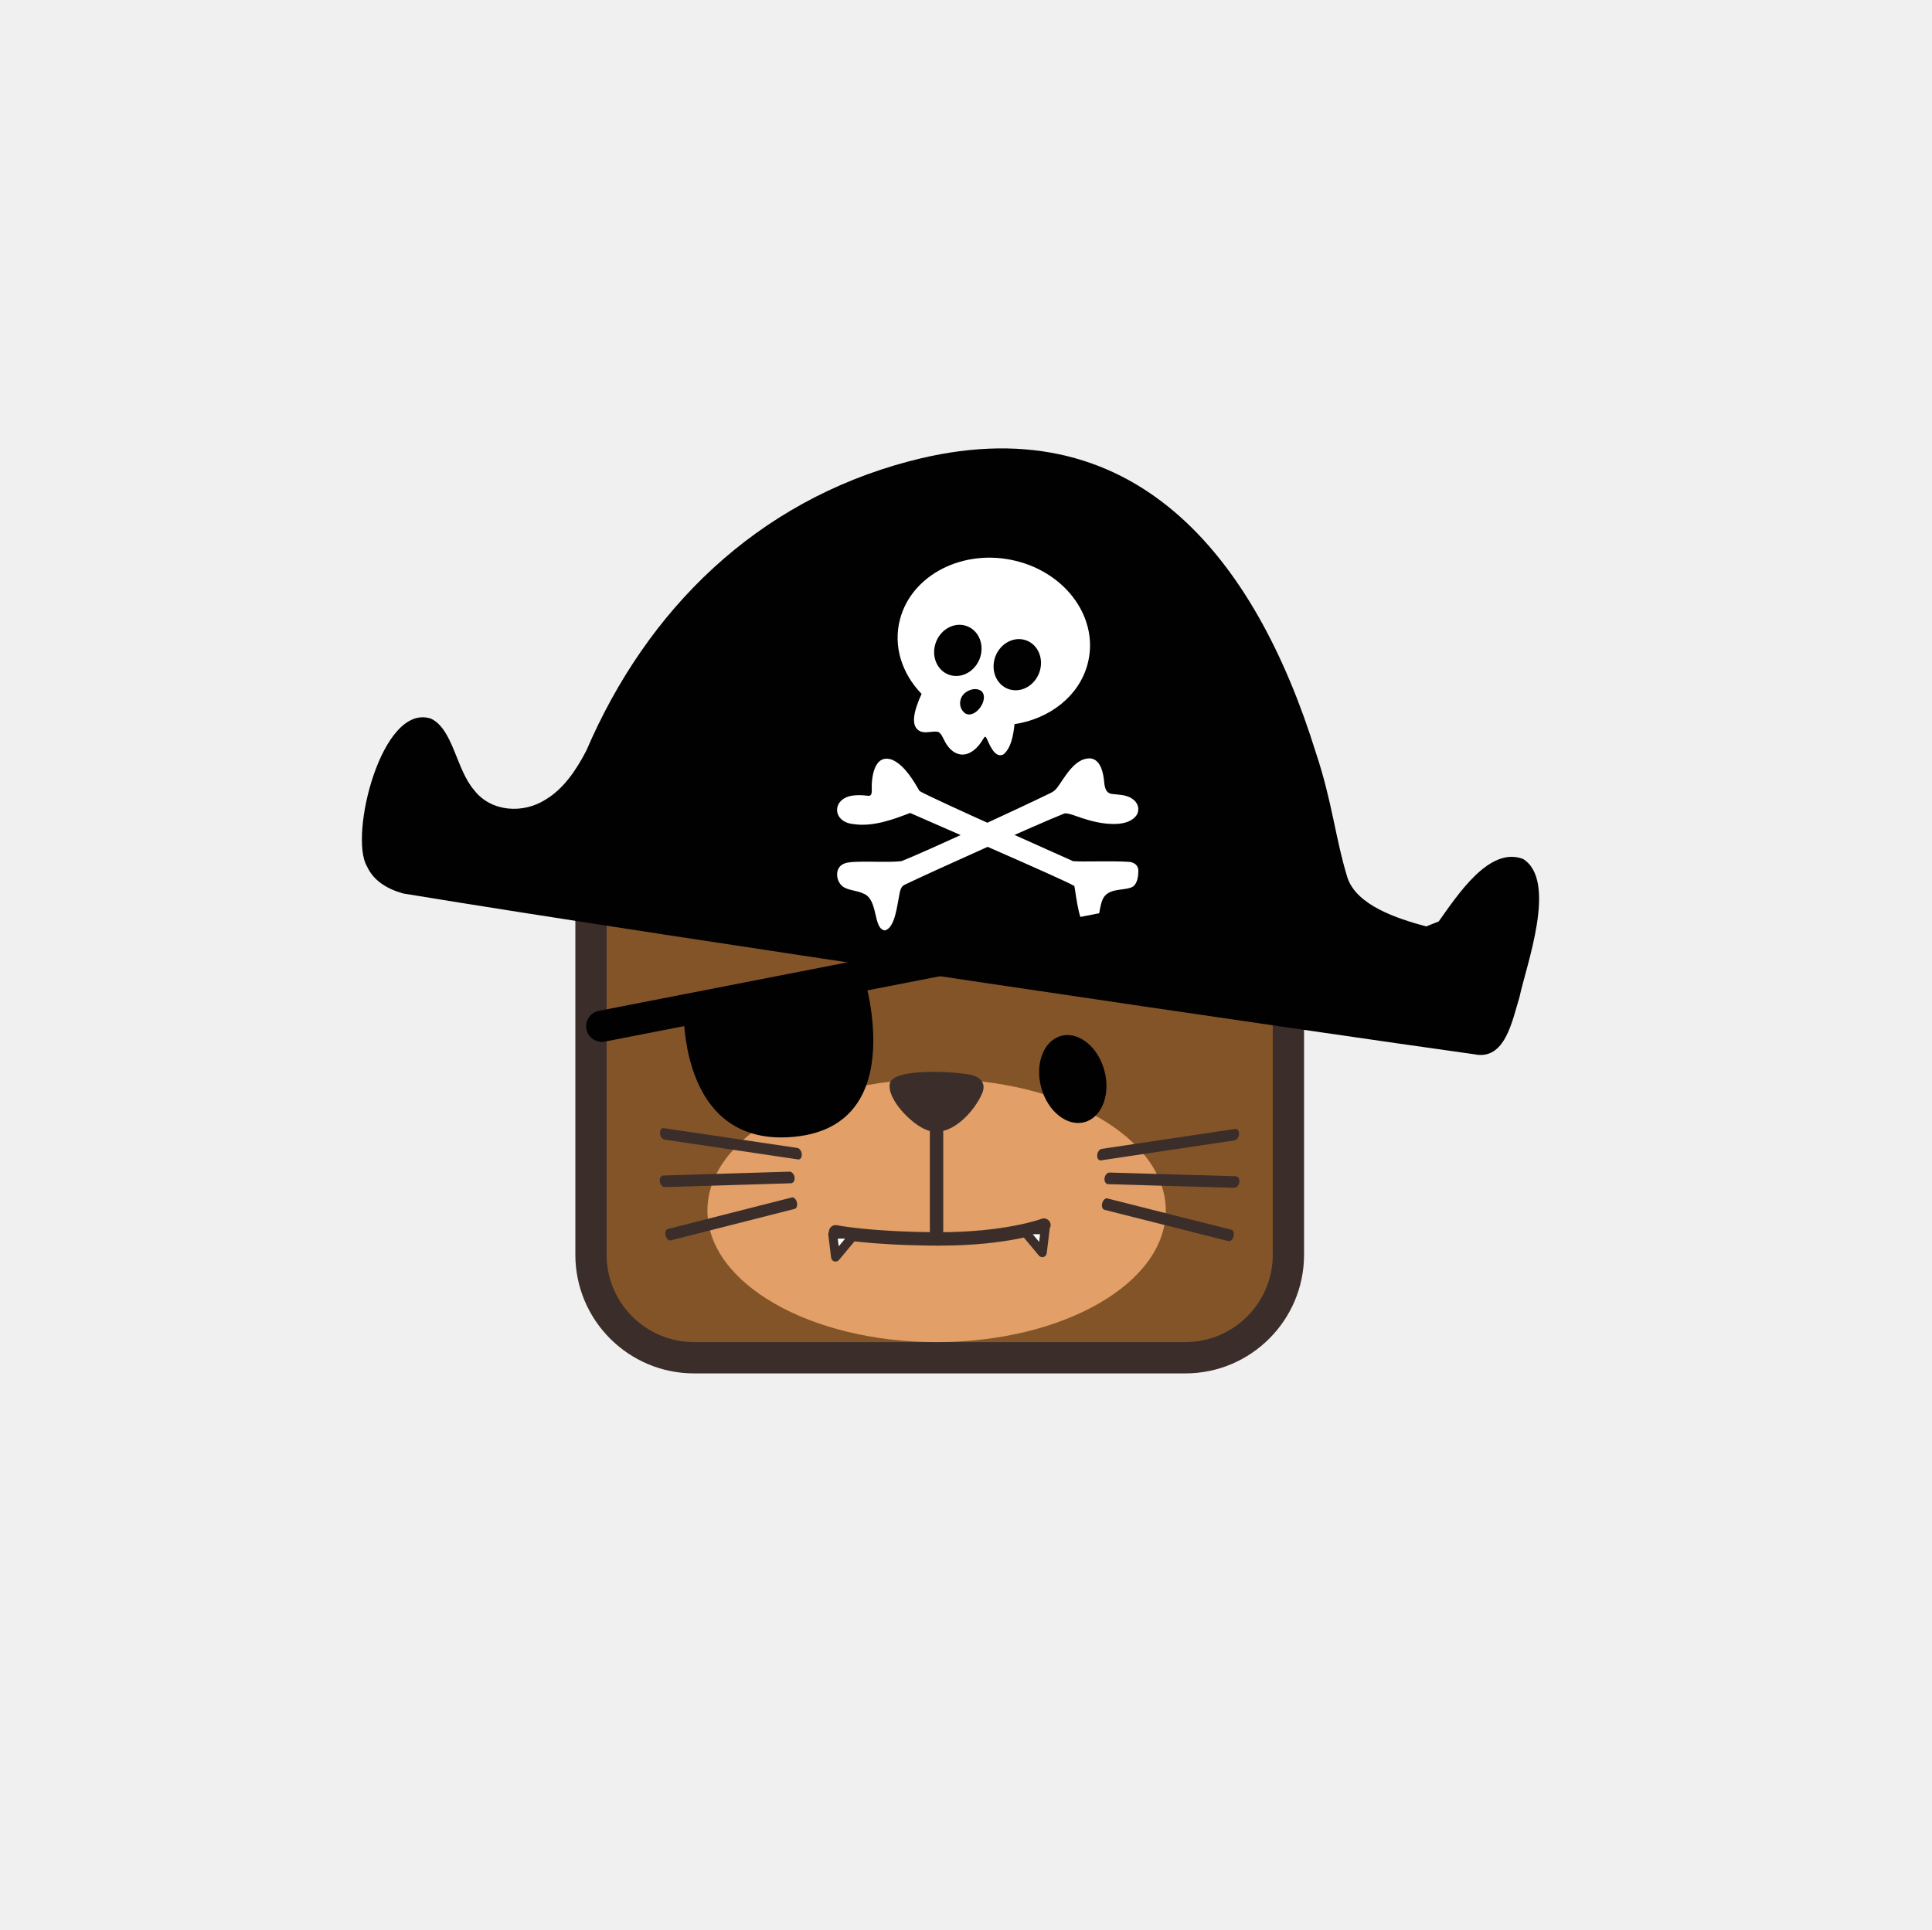
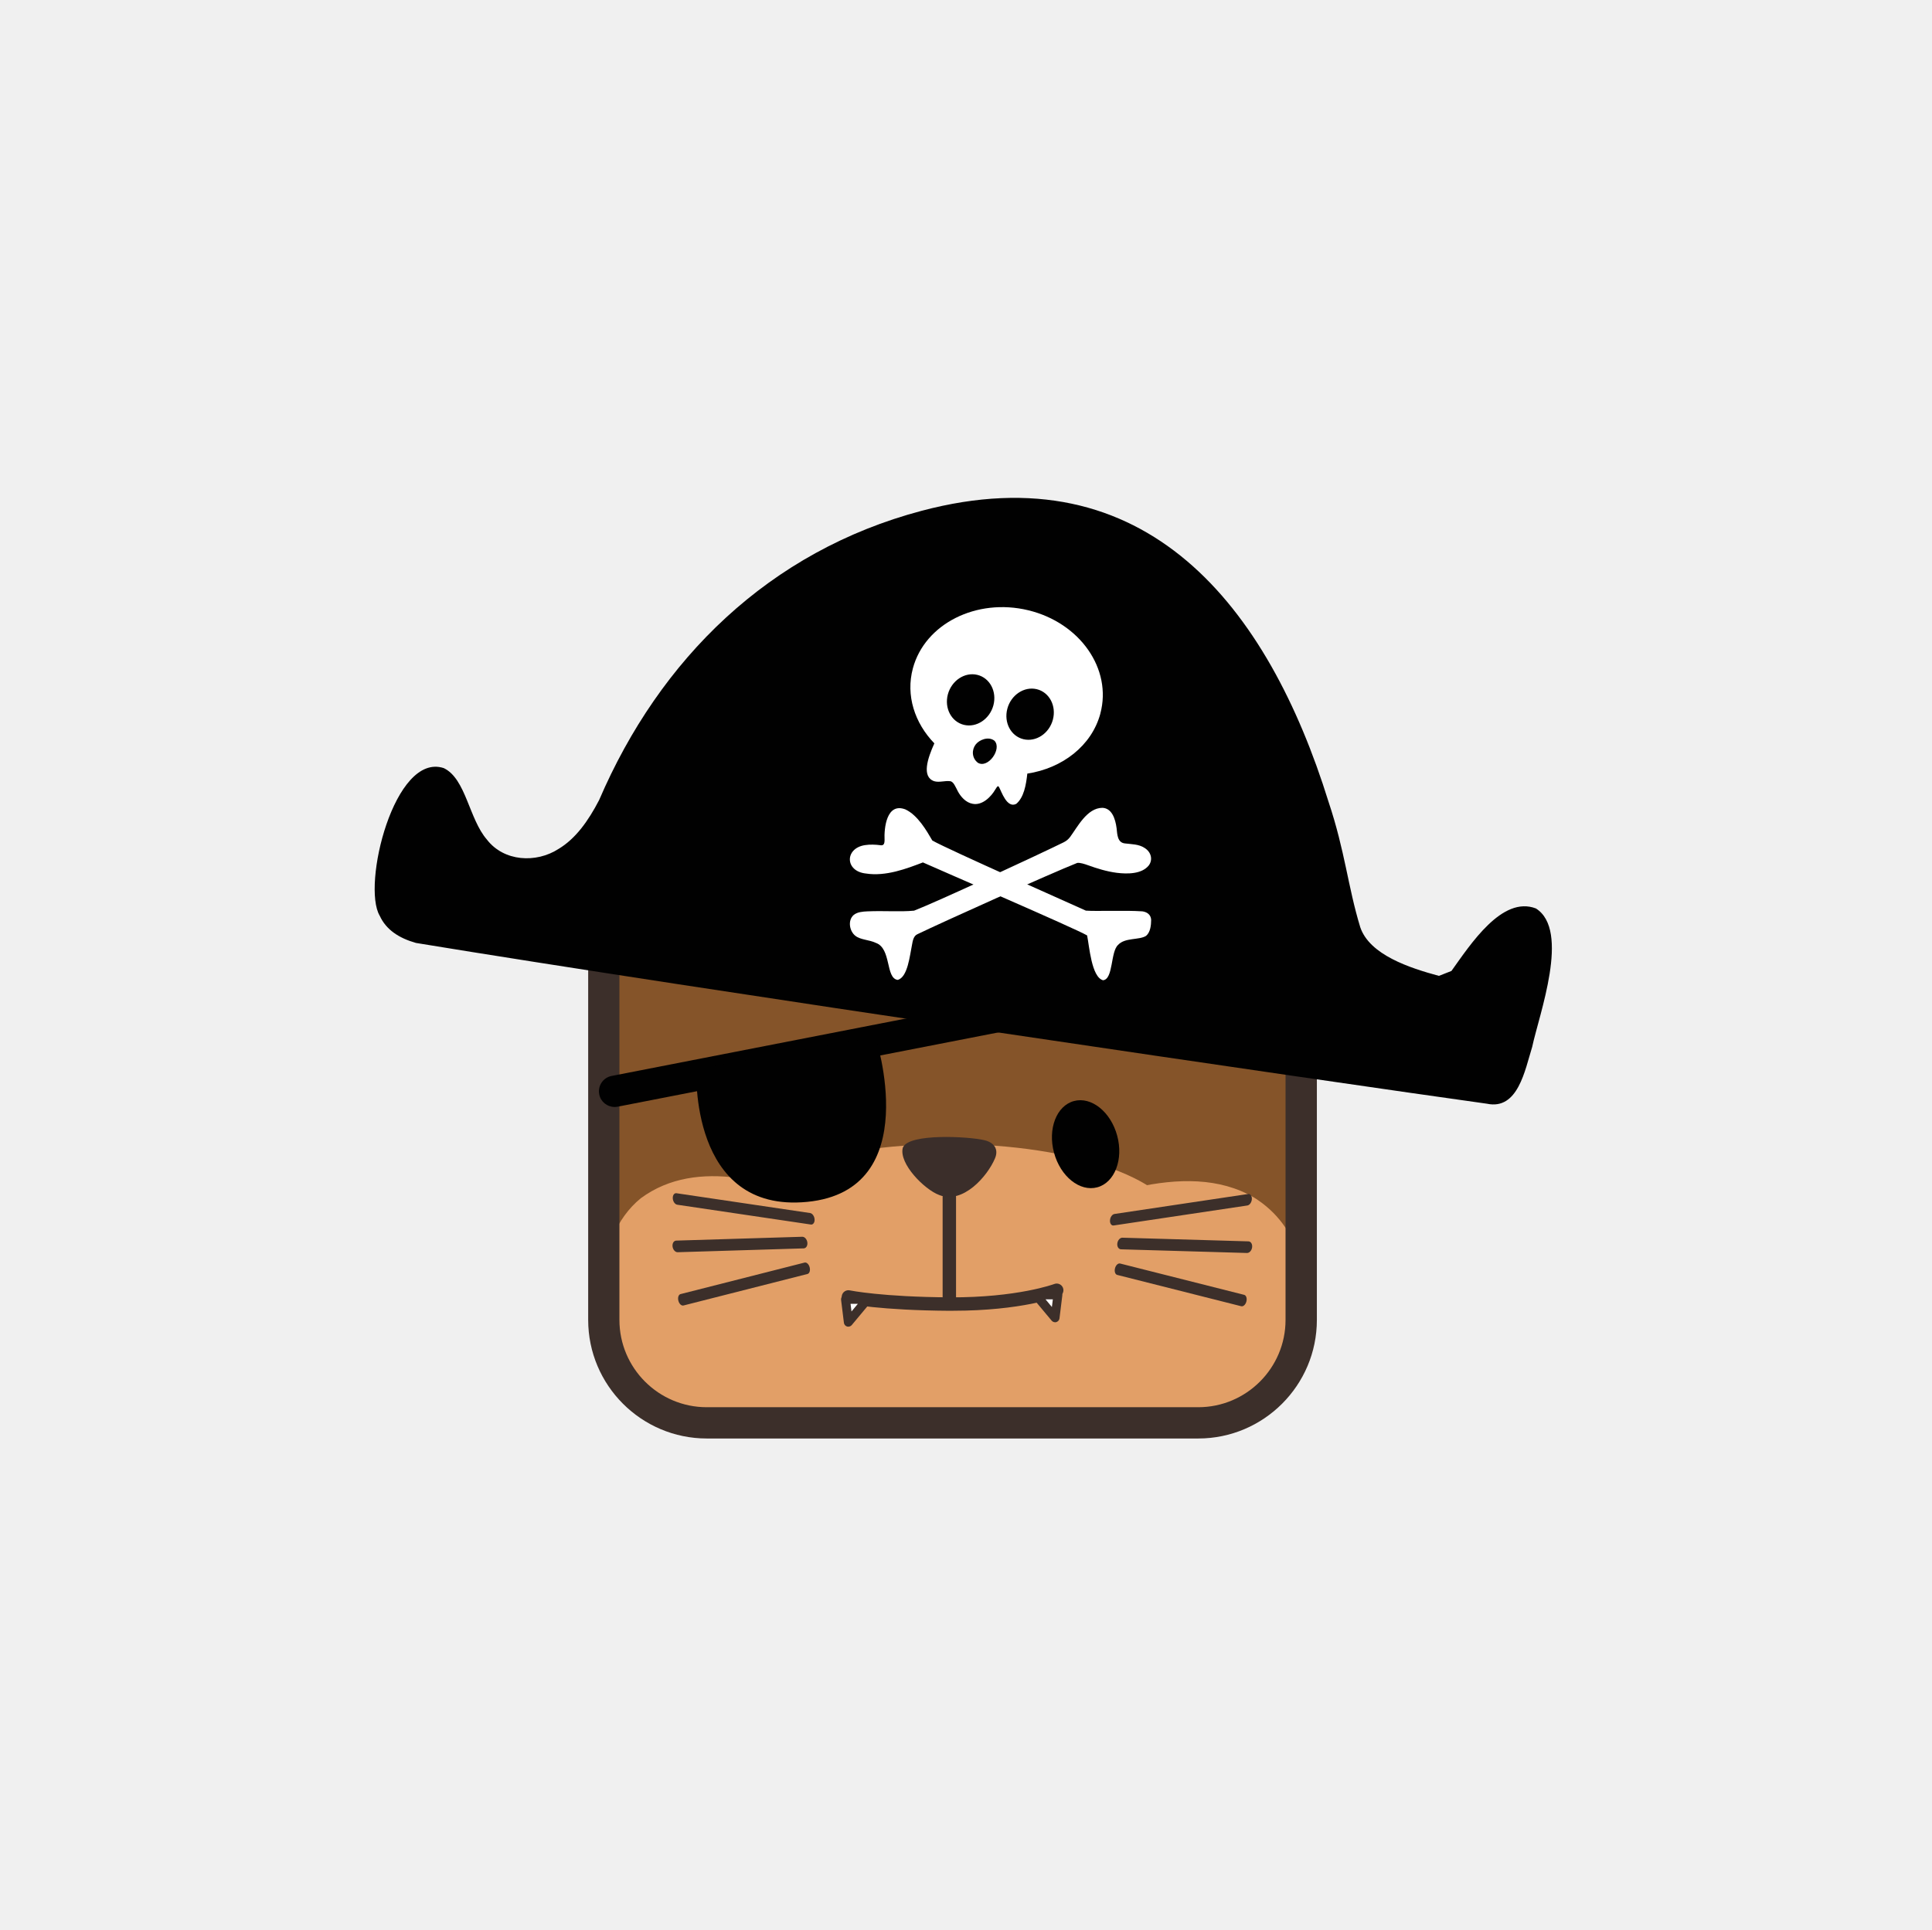
<svg xmlns="http://www.w3.org/2000/svg" id="Layer_1" data-name="Layer 1" viewBox="0 0 432.3 431.83">
-   <path d="M245.74,147.44c0-12.5-11.07-22.63-24.73-22.63s-24.73,10.13-24.73,22.63c0,7.57,4.06,14.26,10.3,18.37-.69,4.39-.98,9.63,2.47,9.98,1.36.08,2.65-.88,3.94-1,.87-.15,1.78,1.24,2.62,2.19,1.07,1.22,2.69,2.43,4.43,2.32,2.59-.08,4.17-3.09,4.71-5.22.29-.94.37-1.3.81-.8.78.87,3.33,5.16,5.34,3.27,1.45-2.17,1.19-5.56.73-8.66,8.35-3.63,14.13-11.42,14.13-20.45ZM212.69,159.06c-3.32,0-6-3.14-6-7.01s2.69-7.01,6-7.01,6,3.14,6,7.01-2.69,7.01-6,7.01ZM218.64,168.16c-1.87-.87-2.41-3.08-1.75-4.68.57-1.45,2.56-2.99,4.33-2.2l.09.05c2.44,1.63.26,7.82-2.67,6.83ZM228.37,159.06c-3.32,0-6-3.14-6-7.01s2.69-7.01,6-7.01,6,3.14,6,7.01-2.69,7.01-6,7.01Z" fill="#fff" />
+   <path d="M268.12,318.45h-109.97c-12.73,0-23.04-10.32-23.04-23.04v-89.57c0-12.73,10.32-23.04,23.04-23.04h109.97c12.73,0,23.04,10.32,23.04,23.04v89.57c0,12.73-10.32,23.04-23.04,23.04Z" fill="#855429" />
+   <path d="M186.83,269.92c-13.32-5.11-30.66-11.16-43.46-1.73-11.05,9.03-10.78,28.76-1.87,39.62,3.95,4.79,9.47,7.2,15.61,8.51,16.48,2.99,36.22,2.08,52.55,1.96,18.31-.61,38.63-.41,57.15-1.25,24.4-.18,34.51-36.1,13.82-48.99-15.47-9.1-37.51.77-52.88,6.73-4.52,1.8-8.08,4.21-12.8,4.44-8.09-.01-19.24-6.03-27.95-9.22l-.17-.07Z" fill="#e29f67" />
+   <ellipse cx="177.04" cy="263.18" rx="10" ry="7.32" transform="translate(-123.31 365.16) rotate(-74.83)" fill="#010101" />
+   <path d="M158.14,186.3c-10.78,0-19.54,8.77-19.54,19.54v89.57c0,10.78,8.77,19.54,19.54,19.54h109.97c10.78,0,19.54-8.77,19.54-19.54v-89.57c0-10.78-8.77-19.54-19.54-19.54h-109.97ZM268.12,321.95h-109.97c-14.64,0-26.54-11.91-26.54-26.54v-89.57c0-14.64,11.91-26.54,26.54-26.54h109.97c14.64,0,26.54,11.91,26.54,26.54v89.57c0,14.64-11.91,26.54-26.54,26.54Z" fill="#3c2f2a" />
+   <path d="M137.51,247.75c-1.64,0-3.11-1.16-3.43-2.83-.37-1.9.87-3.74,2.76-4.11l156.06-30.45c1.9-.37,3.74.87,4.11,2.77.37,1.9-.87,3.74-2.76,4.11l-156.06,30.45c-.23.04-.45.07-.67.07Z" fill="#010101" />
  <g>
-     <ellipse cx="174.18" cy="248.61" rx="10" ry="7.32" transform="translate(-111.36 351.64) rotate(-74.83)" fill="#010101" />
-     <g>
-       <path d="M265.25,303.88h-109.97c-12.73,0-23.04-10.32-23.04-23.04v-89.57c0-12.73,10.32-23.04,23.04-23.04h109.97c12.73,0,23.04,10.32,23.04,23.04v89.57c0,12.73-10.32,23.04-23.04,23.04Z" fill="#845429" />
-       <path d="M265.25,307.38h-109.97c-14.64,0-26.54-11.91-26.54-26.54v-89.57c0-14.64,11.91-26.54,26.54-26.54h109.97c14.64,0,26.54,11.91,26.54,26.54v89.57c0,14.64-11.91,26.54-26.54,26.54ZM155.28,171.72c-10.78,0-19.54,8.77-19.54,19.54v89.57c0,10.78,8.77,19.54,19.54,19.54h109.97c10.78,0,19.54-8.77,19.54-19.54v-89.57c0-10.78-8.77-19.54-19.54-19.54h-109.97Z" fill="#3b2e2a" />
-     </g>
-     <ellipse cx="209.57" cy="270.93" rx="51.28" ry="29.45" fill="#e29f67" />
-     <ellipse cx="240.06" cy="241.48" rx="7.32" ry="10" transform="translate(-54.84 71.25) rotate(-15.17)" fill="#010101" />
-     <path d="M152.97,224.71s-1.74,32.32,24.8,29.71,15.26-36.88,15.26-36.88l-40.06,7.18Z" fill="#010101" />
-     <g>
-       <path d="M210.38,278.79c-.21,0-.43,0-.64,0-15.61-.09-22.77-1.56-23.07-1.63-.81-.17-1.33-.97-1.16-1.78s.97-1.33,1.78-1.16c.07.01,7.21,1.48,22.47,1.56,15.07.06,23.21-2.96,23.29-2.99.77-.3,1.64.09,1.94.86s-.09,1.64-.86,1.94c-.34.13-8.42,3.19-23.74,3.19Z" fill="#3b2e2a" />
-       <path d="M209.56,277.29c-.83,0-1.5-.67-1.5-1.5v-22.49c0-.83.67-1.5,1.5-1.5s1.5.67,1.5,1.5v22.49c0,.83-.67,1.5-1.5,1.5Z" fill="#3b2e2a" />
-     </g>
-     <path d="M319.11,207.34c-6.45-1.74-15.53-4.68-17.61-10.91-2.77-9.09-3.39-16.99-7.08-28.02-13.55-43.62-40.73-78.53-91.04-65.16-34.09,9.02-58.59,33.1-72.18,64.74-2.42,4.67-5.26,8.65-9.07,10.93-5.03,3.26-12.25,2.84-16.03-2.07-4.04-4.64-4.69-13.62-9.66-16.01-11.07-3.64-18.39,26.27-14.33,33.05,1.43,3.13,4.31,5.01,8.11,6.08,61.46,10.12,206.25,31.34,239.62,35.98,6.97,1.49,8.52-7.53,10.14-12.72,1.53-7.21,8.59-26.09.83-30.98-7.56-2.91-14.62,8.02-18.9,13.99" fill="#010101" />
-     <path d="M240.09,192.73c-2.91-1.33-30.58-13.57-34.33-15.68-1.28-2.19-3.26-5.68-6.04-6.97-4.18-1.59-4.79,4.11-4.65,6.9-.02.83-.2,1.28-1.08,1.1-.82-.11-2.2-.19-3.33,0-4.55.72-4.47,5.86.23,6.35,4.49.71,9.22-1.13,12.76-2.48,3.19,1.45,34.08,14.76,36.74,16.34.49,2.35.97,9.35,3.57,10.03,2.32-.24,1.64-6.37,3.36-7.91,1.53-1.69,4.73-1.03,6.27-2.03.97-.82,1.12-2.38,1.13-3.58-.06-1.14-.89-1.75-1.96-1.9-3.96-.27-10.27.02-12.63-.16h-.02Z" fill="#fff" />
-     <path d="M201.64,192.76c5.07-1.96,26.77-12.02,33.46-15.29.59-.3,1-.6,1.45-1.17,1.68-2.25,3.81-6.57,7.28-6.57,2.08.1,2.88,2.4,3.16,4.58.15,1.35.16,3.22,1.88,3.39,1.44.18,3.08.15,4.35.99,1.54.93,1.91,2.68.97,3.93-1.57,1.96-4.8,1.95-7.19,1.65-2.24-.29-4.43-.98-6.37-1.68-.8-.29-1.87-.63-2.45-.53-6.08,2.41-30.1,13.22-35.75,15.95-.88.39-1.05,1.43-1.23,2.43-.48,2.29-.95,7.26-3.21,7.8-2.75-.39-1.35-7.05-4.89-8.29-1.46-.7-3.4-.66-4.54-1.56-1.37-1.04-1.77-3.5-.4-4.68.83-.68,2.03-.76,3.09-.81,3.73-.16,7.36.14,10.36-.15h.05Z" fill="#fff" />
-     <path d="M134.65,233.18c-1.64,0-3.11-1.16-3.43-2.83-.37-1.9.87-3.74,2.76-4.11l156.06-30.45c1.9-.37,3.74.87,4.11,2.77.37,1.9-.87,3.74-2.76,4.11l-156.06,30.45c-.23.04-.45.07-.67.07Z" fill="#010101" />
-     <g>
-       <path d="M177.13,264.81c-.05.01-.11.02-.16.02l-28.19.86c-.54.02-1.06-.55-1.15-1.27-.09-.72.27-1.31.82-1.33l28.19-.86c.54-.02,1.06.55,1.15,1.27.08.64-.2,1.19-.65,1.3Z" fill="#3b2e2a" />
-       <path d="M178.82,259.48c-.08.02-.16.03-.25.01l-29.89-4.43c-.51-.08-.96-.71-1-1.42-.04-.71.33-1.23.84-1.15l29.89,4.43c.51.08.96.71,1,1.42.04.59-.22,1.04-.59,1.14Z" fill="#3b2e2a" />
-       <path d="M177.82,270.56h0s-27.74,7.05-27.74,7.05c-.46.12-.97-.36-1.15-1.07-.18-.7.04-1.37.49-1.48h0s27.74-7.05,27.74-7.05c.46-.12.97.36,1.15,1.07.18.7-.04,1.37-.49,1.48Z" fill="#3b2e2a" />
-     </g>
-     <g>
-       <path d="M247.81,265.01c.05.01.11.02.16.02l28.19.82c.54.02,1.06-.55,1.15-1.27.09-.72-.27-1.31-.82-1.33l-28.19-.82c-.54-.02-1.06.55-1.15,1.27-.08.64.2,1.19.66,1.3Z" fill="#3b2e2a" />
-       <path d="M246.11,259.69c.08.02.16.03.25.01l29.89-4.47c.51-.08.96-.71,1-1.42.04-.71-.34-1.23-.85-1.15l-29.89,4.47c-.51.08-.96.71-1,1.43-.04.59.22,1.04.59,1.14Z" fill="#3b2e2a" />
-       <path d="M247.13,270.77h0s27.75,7.01,27.75,7.01c.46.11.97-.36,1.15-1.07.18-.7-.04-1.37-.5-1.48h0s-27.75-7.01-27.75-7.01c-.46-.11-.97.36-1.15,1.07-.18.7.04,1.37.5,1.48Z" fill="#3b2e2a" />
-     </g>
-     <path d="M199.17,242.25c1.32-3.26,14.86-2.45,18.16-1.66,2.17.47,3.35,1.99,2.44,4.1-1.69,4.01-7.19,10.32-12.49,8.18-3.3-1.23-9.02-7-8.14-10.54l.03-.08Z" fill="#3b2e2a" />
-     <path d="M243.35,148.63c2.67-9.98-4.56-20.33-16.14-23.12-11.58-2.79-23.14,3.04-25.81,13.02-1.62,6.04.4,12.22,4.81,16.77-1.52,3.36-2.89,7.49-.04,8.47,1.13.34,2.43-.16,3.56,0,.77.05,1.25,1.35,1.75,2.29.64,1.19,1.77,2.49,3.26,2.76,2.22.46,4.2-1.62,5.11-3.2.44-.69.59-.96.86-.48.48.85,1.73,4.8,3.83,3.7,1.7-1.44,2.19-4.2,2.47-6.77,7.86-1.2,14.42-6.24,16.35-13.45ZM212.83,151.16c-2.81-.68-4.42-3.73-3.6-6.82s3.78-5.05,6.59-4.37c2.81.68,4.42,3.73,3.6,6.82-.83,3.09-3.78,5.05-6.59,4.37ZM215.94,159.64c-1.4-1.08-1.38-2.95-.48-4.09.79-1.04,2.81-1.86,4.14-.88l.07.06c1.72,1.8-1.45,6.3-3.73,4.91ZM226.13,154.36c-2.81-.68-4.42-3.73-3.6-6.82s3.78-5.05,6.59-4.37c2.81.68,4.42,3.73,3.6,6.82s-3.78,5.05-6.59,4.37Z" fill="#fff" />
+     <path d="M321.97,218.41c-6.45-1.74-15.53-4.68-17.61-10.91-2.77-9.09-3.39-16.99-7.08-28.02-13.55-43.62-40.73-78.53-91.04-65.16-34.09,9.02-58.59,33.1-72.18,64.74-2.42,4.67-5.26,8.65-9.07,10.93-5.03,3.26-12.25,2.84-16.03-2.07-4.04-4.64-4.69-13.62-9.66-16.01-11.07-3.64-18.39,26.27-14.33,33.05,1.43,3.13,4.31,5.01,8.11,6.08,61.46,10.12,206.25,31.34,239.62,35.98,6.97,1.49,8.52-7.53,10.14-12.72,1.53-7.21,8.59-26.09.83-30.98-7.56-2.91-14.62,8.02-18.9,13.99" fill="#010101" />
+     <path d="M242.95,203.8c-2.91-1.33-30.58-13.57-34.33-15.68-1.28-2.19-3.26-5.68-6.04-6.97-4.18-1.59-4.79,4.11-4.65,6.9-.02.83-.2,1.28-1.08,1.1-.82-.11-2.2-.19-3.33,0-4.55.72-4.47,5.86.23,6.35,4.49.71,9.22-1.13,12.76-2.48,3.19,1.45,34.08,14.76,36.74,16.34.49,2.35.97,9.35,3.57,10.03,2.32-.24,1.64-6.37,3.36-7.91,1.53-1.69,4.73-1.03,6.27-2.03.97-.82,1.12-2.38,1.13-3.58-.06-1.14-.89-1.75-1.96-1.9-3.96-.27-10.27.02-12.63-.16h-.02Z" fill="#fff" />
+     <path d="M204.5,203.83c5.07-1.96,26.77-12.02,33.46-15.29.59-.3,1-.6,1.45-1.17,1.68-2.25,3.81-6.57,7.28-6.57,2.08.1,2.88,2.4,3.16,4.58.15,1.35.16,3.22,1.88,3.39,1.44.18,3.08.15,4.35.99,1.54.93,1.91,2.68.97,3.93-1.57,1.96-4.8,1.95-7.19,1.65-2.24-.29-4.43-.98-6.37-1.68-.8-.29-1.87-.63-2.45-.53-6.08,2.41-30.1,13.22-35.75,15.95-.88.39-1.05,1.43-1.23,2.43-.48,2.29-.95,7.26-3.21,7.8-2.75-.39-1.35-7.05-4.89-8.29-1.46-.7-3.4-.66-4.54-1.56-1.37-1.04-1.77-3.5-.4-4.68.83-.68,2.03-.76,3.09-.81,3.73-.16,7.36.14,10.36-.15h.05Z" fill="#fff" />
+     <path d="M246.21,159.7c2.67-9.98-4.56-20.33-16.14-23.12-11.58-2.79-23.14,3.04-25.81,13.02-1.62,6.04.4,12.22,4.81,16.77-1.52,3.36-2.89,7.49-.04,8.47,1.13.34,2.43-.16,3.56,0,.77.05,1.25,1.35,1.75,2.29.64,1.19,1.77,2.49,3.26,2.76,2.22.46,4.2-1.62,5.11-3.2.44-.69.59-.96.86-.48.48.85,1.73,4.8,3.83,3.7,1.7-1.44,2.19-4.2,2.47-6.77,7.86-1.2,14.42-6.24,16.35-13.45ZM215.69,162.23c-2.81-.68-4.42-3.73-3.6-6.82.83-3.09,3.78-5.05,6.59-4.37s4.42,3.73,3.6,6.82c-.83,3.09-3.78,5.05-6.59,4.37ZM218.8,170.71c-1.4-1.08-1.38-2.95-.48-4.09.79-1.04,2.81-1.86,4.14-.88l.07.06c1.72,1.8-1.45,6.3-3.73,4.91ZM229,165.44c-2.81-.68-4.42-3.73-3.6-6.82s3.78-5.05,6.59-4.37,4.42,3.73,3.6,6.82-3.78,5.05-6.59,4.37Z" fill="#fff" />
+   </g>
+   <ellipse cx="212.44" cy="274.71" rx="51.28" ry="18.66" fill="#e29f67" />
+   <ellipse cx="242.92" cy="256.06" rx="7.32" ry="10" transform="translate(-58.55 72.51) rotate(-15.17)" fill="#010101" />
+   <path d="M155.83,239.28s-1.74,32.32,24.8,29.71,15.26-36.88,15.26-36.88l-40.06,7.18Z" fill="#010101" />
+   <g>
+     <path d="M213.24,293.37c-.21,0-.43,0-.64,0-15.61-.09-22.77-1.56-23.07-1.63-.81-.17-1.33-.97-1.16-1.78s.97-1.33,1.78-1.16c.07.01,7.21,1.48,22.47,1.56,15.07.06,23.21-2.96,23.29-2.99.77-.3,1.64.09,1.94.86s-.09,1.64-.86,1.94c-.34.13-8.42,3.19-23.74,3.19Z" fill="#3c2f2a" />
+     <path d="M212.42,291.87c-.83,0-1.5-.67-1.5-1.5v-22.49c0-.83.67-1.5,1.5-1.5s1.5.67,1.5,1.5v22.49c0,.83-.67,1.5-1.5,1.5Z" fill="#3c2f2a" />
  </g>
  <g>
-     <polygon points="186.33 276.23 186.96 281.36 191.23 276.23 186.33 276.23" fill="#fff" />
-     <path d="M186.96,282.36c-.09,0-.19-.01-.28-.04-.38-.11-.66-.44-.71-.84l-.63-5.12c-.03-.28.05-.57.24-.79.19-.21.46-.34.75-.34h4.9c.39,0,.74.22.91.58s.11.77-.14,1.06l-4.27,5.12c-.19.23-.48.36-.77.36ZM187.46,277.23l.21,1.71,1.42-1.71h-1.63Z" fill="#3b2e2a" />
+     <path d="M179.99,279.38c-.05.01-.11.02-.16.02l-28.19.86c-.54.02-1.06-.55-1.15-1.27-.09-.72.27-1.31.82-1.33l28.19-.86c.54-.02,1.06.55,1.15,1.27.08.64-.2,1.19-.65,1.3Z" fill="#3c2f2a" />
+     <path d="M181.68,274.05c-.08.02-.16.03-.25.01l-29.89-4.43c-.51-.08-.96-.71-1-1.42-.04-.71.33-1.23.84-1.15l29.89,4.43c.51.08.96.71,1,1.42.04.59-.22,1.04-.59,1.14Z" fill="#3c2f2a" />
+     <path d="M180.68,285.13h0s-27.74,7.05-27.74,7.05c-.46.12-.97-.36-1.15-1.07-.18-.7.04-1.37.49-1.48h0s27.74-7.05,27.74-7.05c.46-.12.97.36,1.15,1.07.18.7-.04,1.37-.49,1.48Z" fill="#3c2f2a" />
  </g>
  <g>
-     <polygon points="233.85 275.23 233.22 280.36 228.95 275.23 233.85 275.23" fill="#fff" />
-     <path d="M233.22,281.36c-.29,0-.57-.13-.77-.36l-4.27-5.12c-.25-.3-.3-.71-.14-1.06s.52-.58.91-.58h4.9c.29,0,.56.12.75.34.19.21.28.5.24.79l-.63,5.12c-.05.4-.33.72-.71.84-.09.03-.19.04-.28.04ZM231.09,276.23l1.42,1.71.21-1.71h-1.63Z" fill="#3b2e2a" />
+     <path d="M250.67,279.59c.05.01.11.02.16.02l28.19.82c.54.02,1.06-.55,1.15-1.27.09-.72-.27-1.31-.82-1.33l-28.19-.82c-.54-.02-1.06.55-1.15,1.27-.08.64.2,1.19.66,1.3Z" fill="#3c2f2a" />
+     <path d="M248.97,274.26c.08.02.16.03.25.01l29.89-4.47c.51-.08.96-.71,1-1.42.04-.71-.34-1.23-.85-1.15l-29.89,4.47c-.51.08-.96.71-1,1.43-.04.59.22,1.04.59,1.14Z" fill="#3c2f2a" />
+     <path d="M249.99,285.34h0s27.75,7.01,27.75,7.01c.46.11.97-.36,1.15-1.07.18-.7-.04-1.37-.5-1.48h0s-27.75-7.01-27.75-7.01c-.46-.11-.97.36-1.15,1.07-.18.7.04,1.37.5,1.48Z" fill="#3c2f2a" />
+   </g>
+   <path d="M202.03,256.83c1.32-3.26,14.86-2.45,18.16-1.66,2.17.47,3.35,1.99,2.44,4.1-1.69,4.01-7.19,10.32-12.49,8.18-3.3-1.23-9.02-7-8.14-10.54l.03-.08Z" fill="#3b2e2a" />
+   <g>
+     <polygon points="189.19 290.81 189.82 295.93 194.09 290.81 189.19 290.81" fill="#fff" />
+     <path d="M189.82,296.93c-.09,0-.19-.01-.28-.04-.38-.11-.66-.44-.71-.84l-.63-5.12c-.03-.28.05-.57.24-.79.19-.21.46-.34.75-.34h4.9c.39,0,.74.22.91.58s.11.77-.14,1.06l-4.27,5.12c-.19.23-.48.36-.77.36ZM190.32,291.81l.21,1.71,1.42-1.71h-1.63Z" fill="#3c2f2a" />
+   </g>
+   <g>
+     <polygon points="236.71 289.81 236.08 294.93 231.81 289.81 236.71 289.81" fill="#fff" />
+     <path d="M236.08,295.93c-.29,0-.57-.13-.77-.36l-4.27-5.12c-.25-.3-.3-.71-.14-1.06s.52-.58.91-.58h4.9c.29,0,.56.12.75.34.19.21.28.5.24.79l-.63,5.12c-.05.4-.33.72-.71.84-.09.03-.19.04-.28.04ZM233.95,290.81l1.42,1.71.21-1.71h-1.63Z" fill="#3c2f2a" />
  </g>
</svg>
